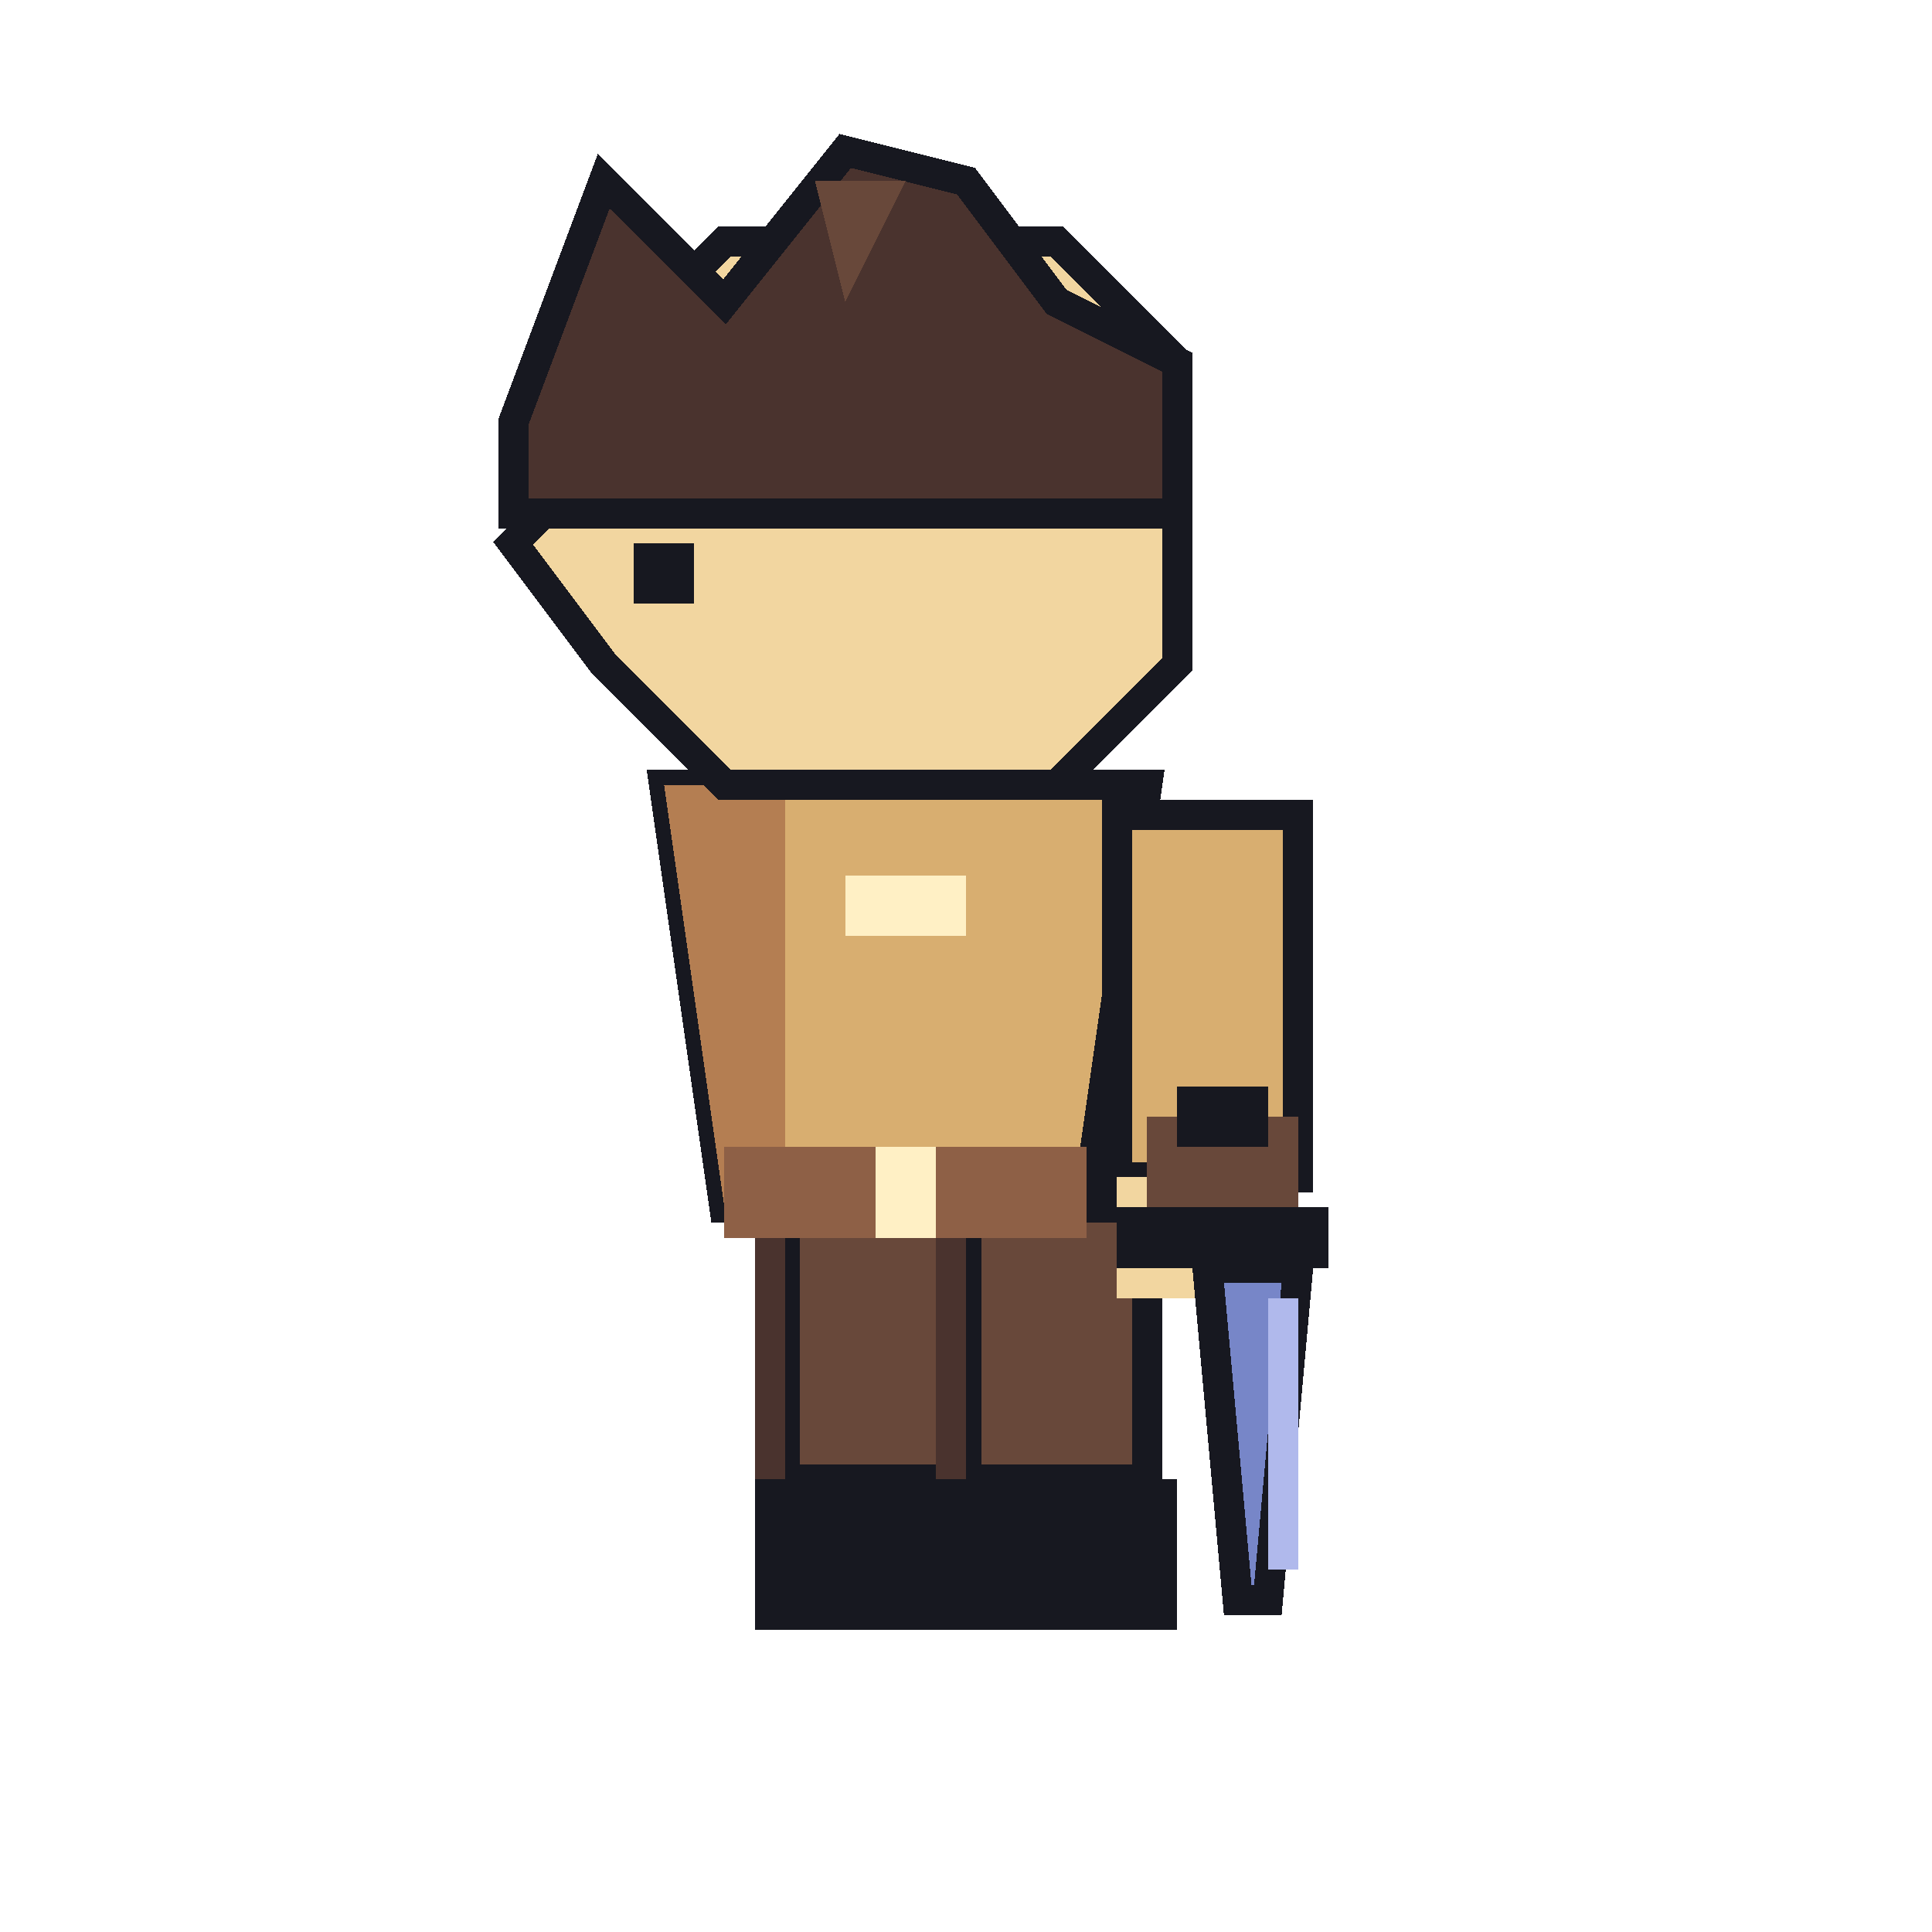
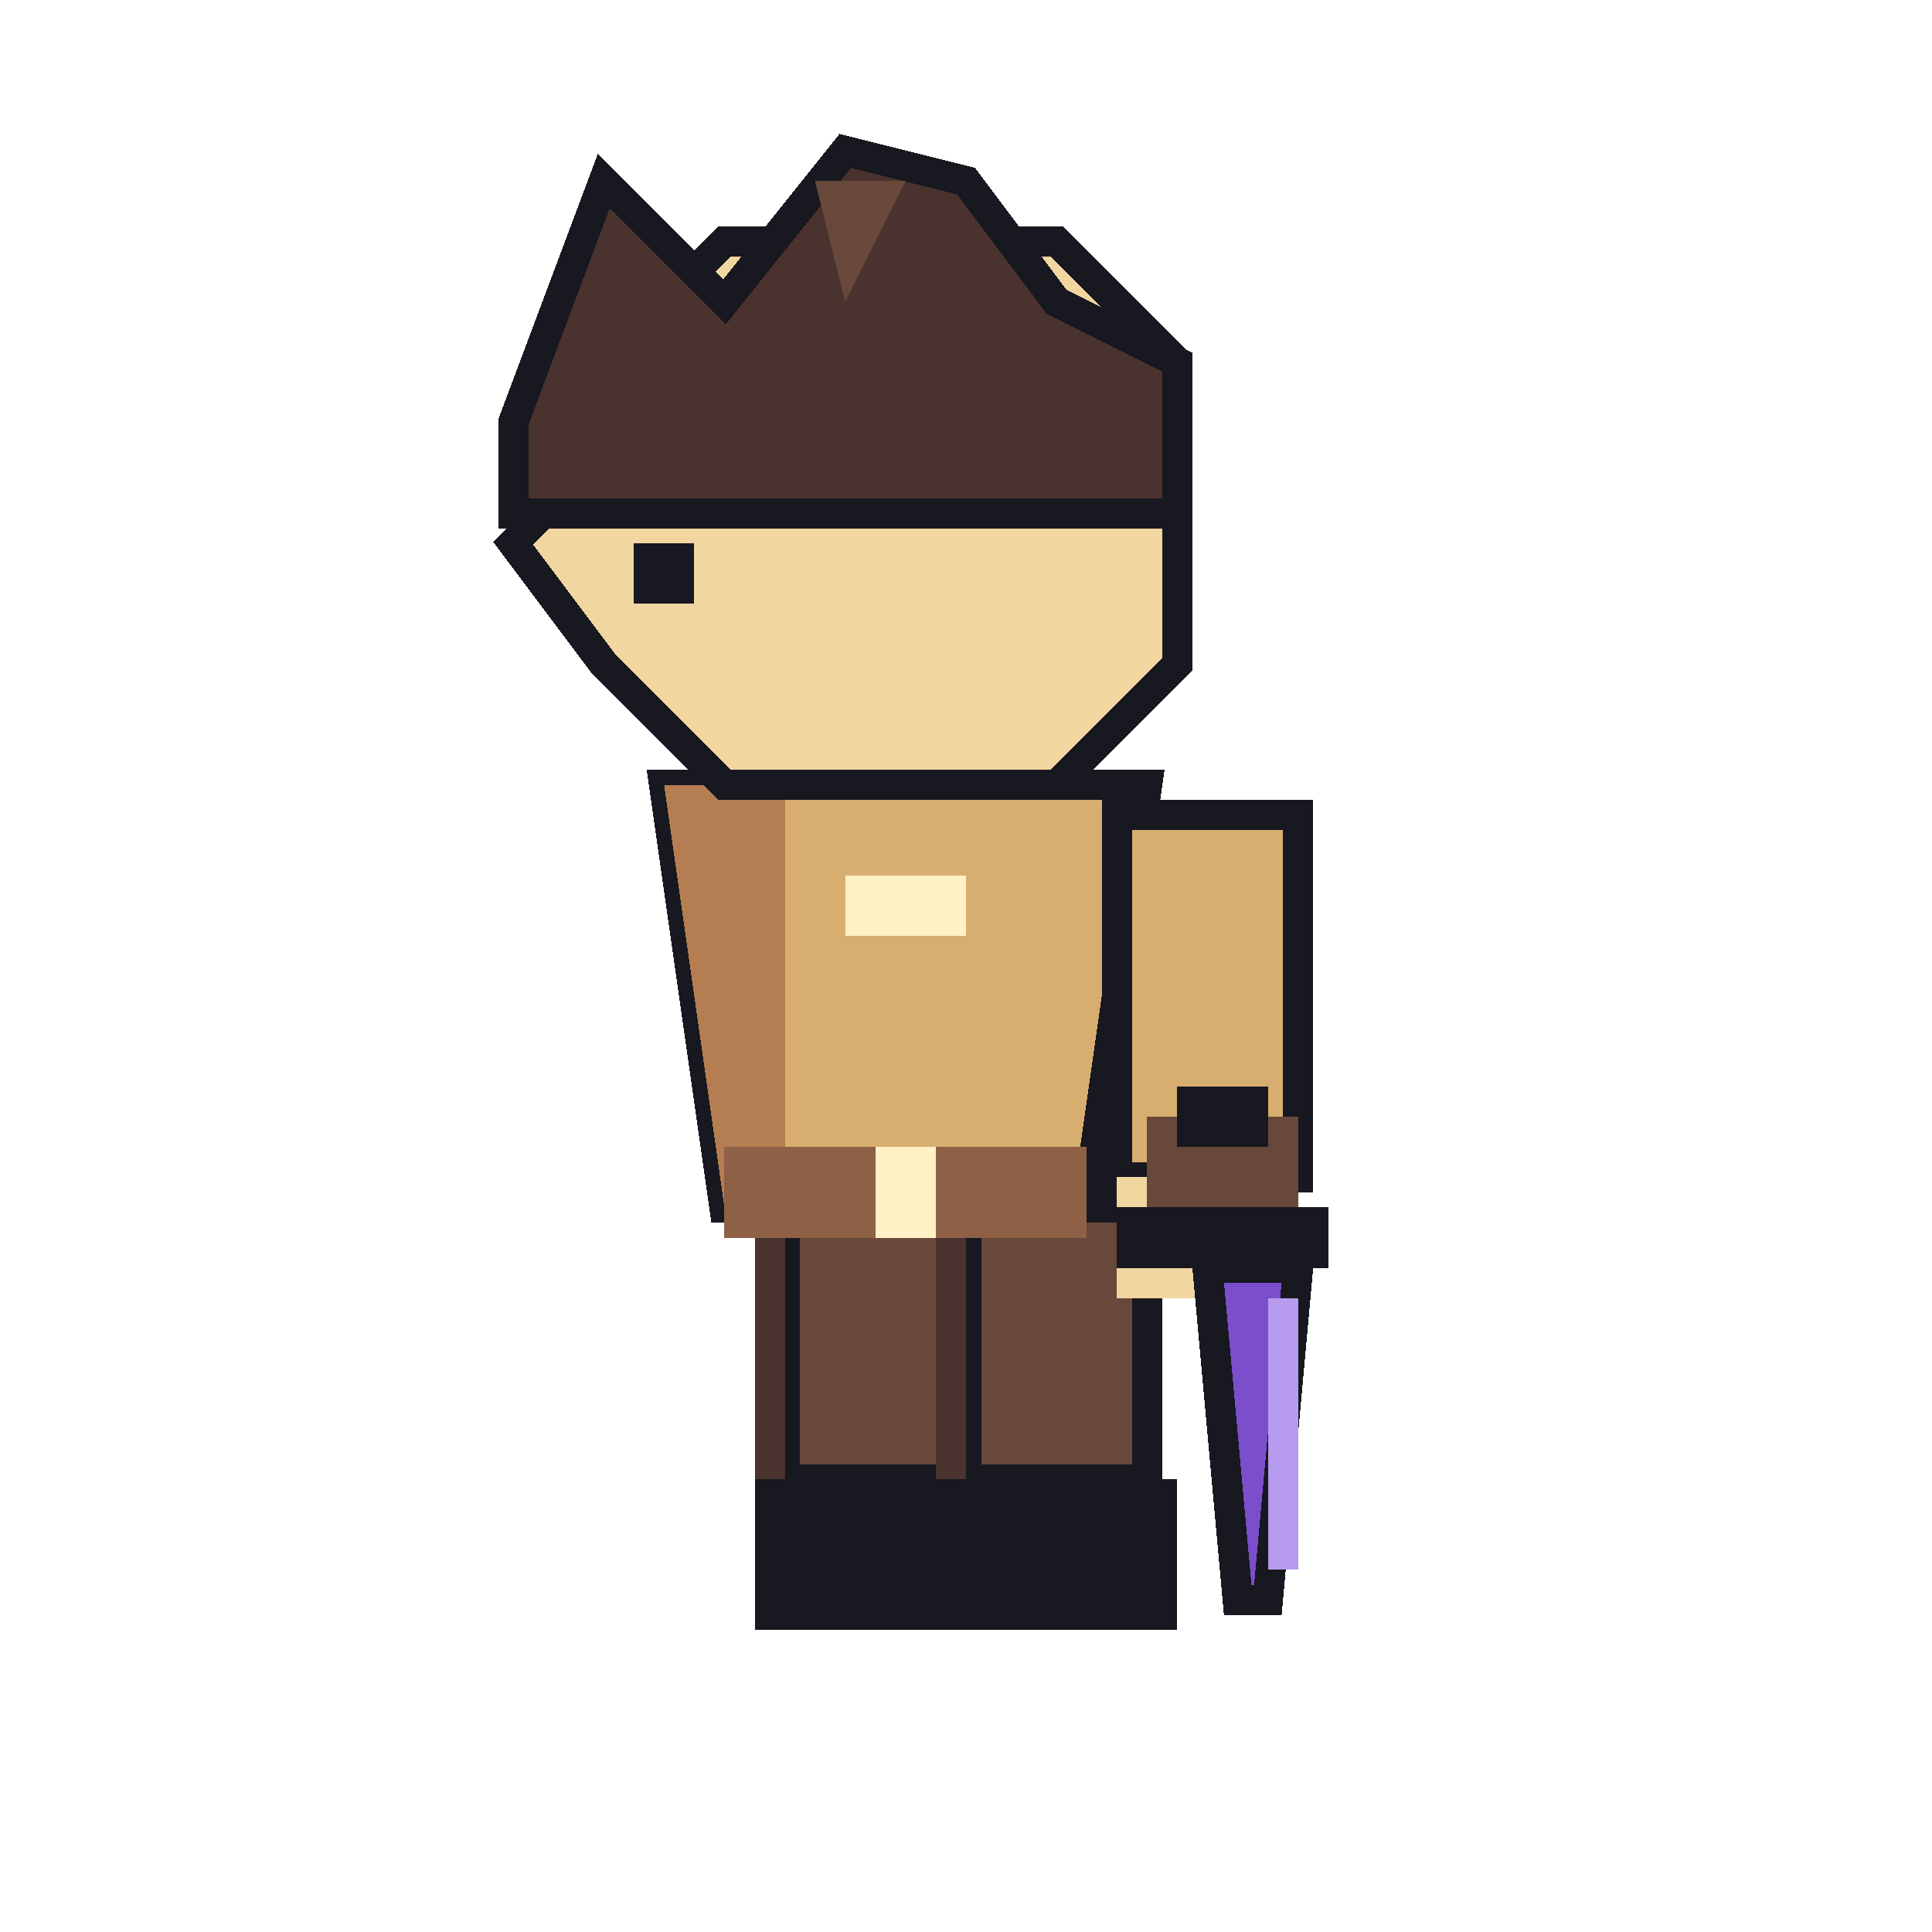
<svg xmlns="http://www.w3.org/2000/svg" viewBox="0 0 64 64" width="64" height="64" shape-rendering="crispEdges">
  <rect x="26" y="40" width="6" height="9" fill="#68483A" stroke="#171820" stroke-width="1" />
  <rect x="25" y="40" width="1" height="9" fill="#4A332E" />
  <rect x="25" y="49" width="7" height="5" fill="#171820" />
  <rect x="32" y="40" width="6" height="9" fill="#68483A" stroke="#171820" stroke-width="1" />
  <rect x="31" y="40" width="1" height="9" fill="#4A332E" />
  <rect x="32" y="49" width="7" height="5" fill="#171820" />
  <polygon points="22,26 38,26 36,40 24,40" fill="#D8AE70" stroke="#171820" stroke-width="1" />
  <polygon points="22,26 26,26 26,40 24,40" fill="#B47E52" />
  <rect x="28" y="29" width="4" height="2" fill="#FFF0C5" />
  <rect x="24" y="38" width="12" height="3" fill="#8E6046" />
  <rect x="29" y="38" width="2" height="3" fill="#FFF0C5" />
  <rect x="37" y="27" width="6" height="12" fill="#D8AE70" stroke="#171820" stroke-width="1" />
  <rect x="37" y="39" width="6" height="4" fill="#F2D6A0" />
  <rect x="38" y="37" width="5" height="3" fill="#68483A" />
  <rect x="37" y="40" width="7" height="2" fill="#171820" />
-   <polygon points="40,42 43,42 42,53 41,53" fill="#7786C8" stroke="#171820" stroke-width="1" />
-   <rect x="42" y="43" width="1" height="9" fill="#B0B9EC" />
+   <polygon points="40,42 43,42 42,53 41,53" fill="#7B4FCB" stroke="#171820" stroke-width="1" />
+   <rect x="42" y="43" width="1" height="9" fill="#B79BEF" />
  <rect x="39" y="36" width="3" height="2" fill="#171820" />
  <polygon points="24,8 35,8 39,12 39,22 35,26 24,26 20,22 17,18 20,15 20,12" fill="#F2D6A0" stroke="#171820" stroke-width="1" />
  <polygon points="17,14 20,6 24,10 28,5 32,6 35,10 39,12 39,17 17,17" fill="#4A332E" stroke="#171820" stroke-width="1" />
  <polygon points="27,6 30,6 28,10" fill="#68483A" />
  <rect x="21" y="18" width="2" height="2" fill="#171820" />
</svg>
